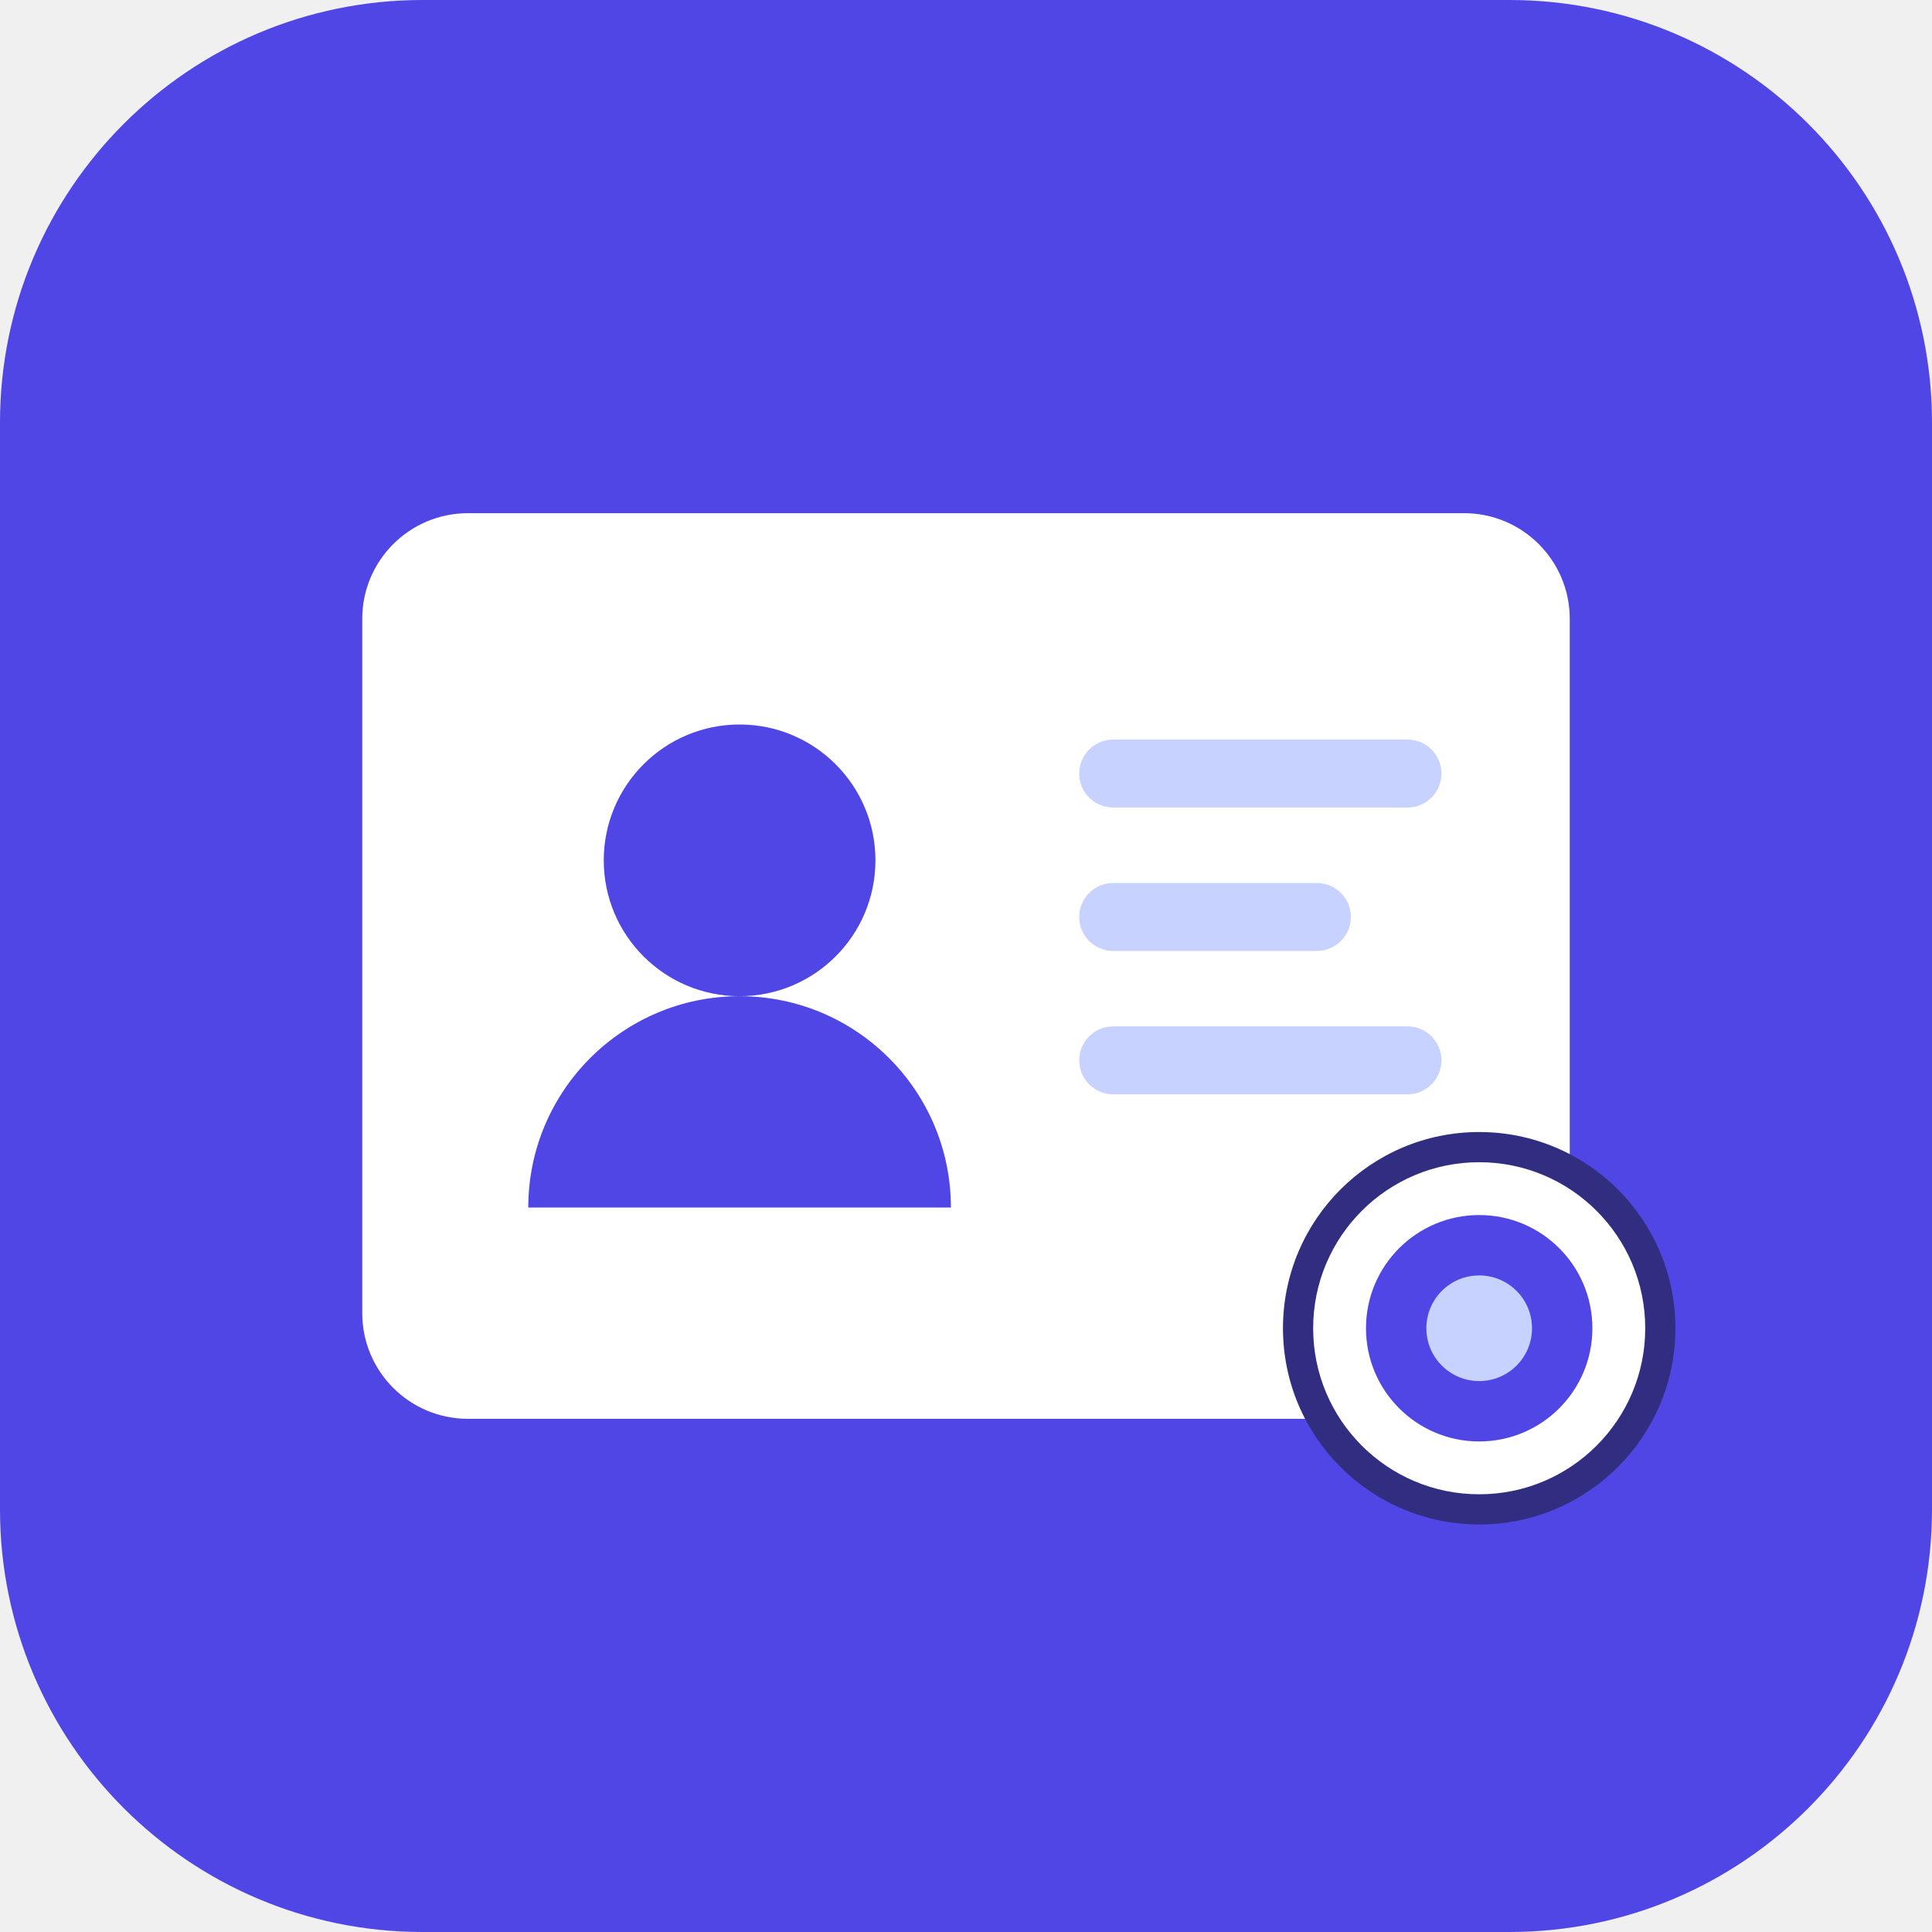
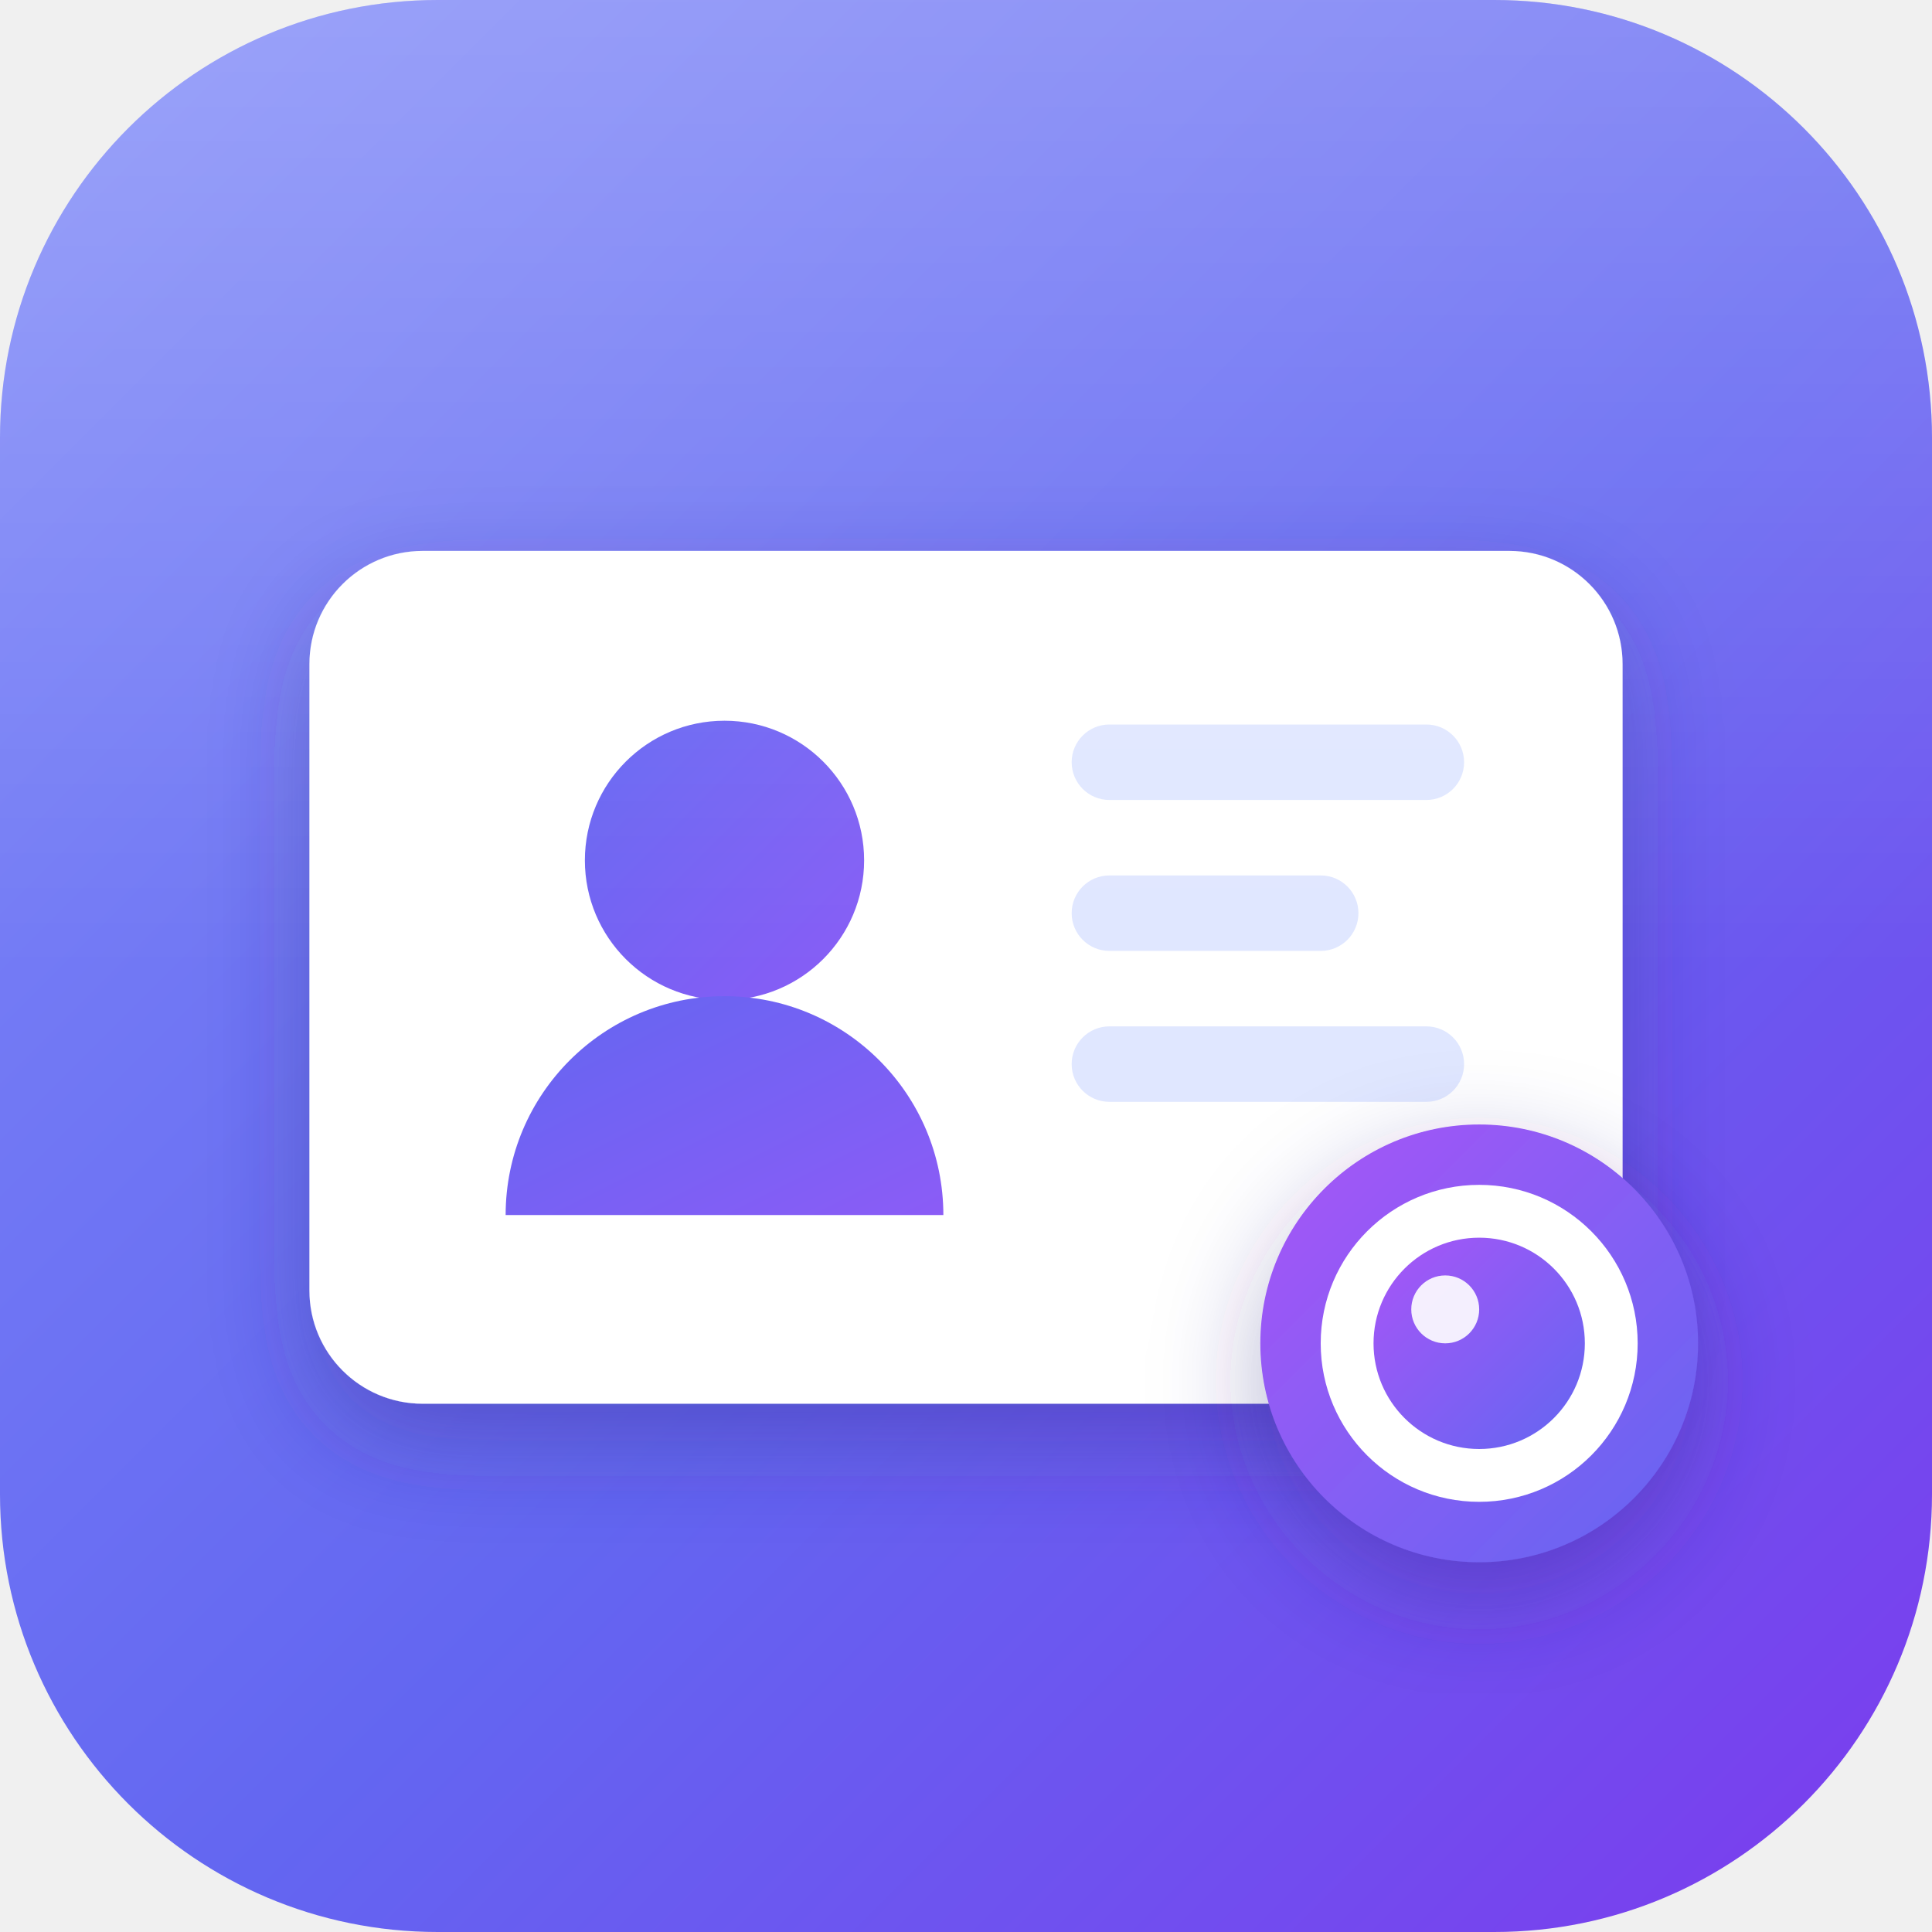
<svg xmlns="http://www.w3.org/2000/svg" width="512" height="512" viewBox="0 0 512 512">
-   <rect width="512" height="512" rx="112" fill="#4f46e5" />
-   <rect x="96" y="136" width="320" height="240" rx="28" fill="#ffffff" />
-   <circle cx="196" cy="228" r="36" fill="#4f46e5" />
-   <path d="M 140 320 A 56 56 0 0 1 252 320 Z" fill="#4f46e5" />
-   <rect x="286" y="196" width="96" height="18" rx="9" fill="#c7d2fe" />
-   <rect x="286" y="234" width="72" height="18" rx="9" fill="#c7d2fe" />
-   <rect x="286" y="272" width="96" height="18" rx="9" fill="#c7d2fe" />
-   <circle cx="392" cy="352" r="52" fill="#312e81" />
-   <circle cx="392" cy="352" r="44" fill="#ffffff" />
-   <circle cx="392" cy="352" r="30" fill="#4f46e5" />
-   <circle cx="392" cy="352" r="14" fill="#c7d2fe" />
+   <defs>
+     <linearGradient id="bg" x1="0" y1="0" x2="1" y2="1">
+       <stop offset="0" stop-color="#818cf8" />
+       <stop offset="0.55" stop-color="#6366f1" />
+       <stop offset="1" stop-color="#7c3aed" />
+     </linearGradient>
+     <linearGradient id="person" x1="0" y1="0" x2="1" y2="1">
+       <stop offset="0" stop-color="#6366f1" />
+       <stop offset="1" stop-color="#8b5cf6" />
+     </linearGradient>
+     <linearGradient id="lens" x1="0" y1="0" x2="1" y2="1">
+       <stop offset="0" stop-color="#a855f7" />
+       <stop offset="1" stop-color="#6366f1" />
+     </linearGradient>
+     <linearGradient id="gloss" x1="0" y1="0" x2="0" y2="1">
+       <stop offset="0" stop-color="#ffffff" stop-opacity="0.22" />
+       <stop offset="0.5" stop-color="#ffffff" stop-opacity="0" />
+     </linearGradient>
+     <filter id="ds" x="-30%" y="-30%" width="160%" height="160%">
+       <feDropShadow dx="0" dy="10" stdDeviation="14" flood-color="#312e81" flood-opacity="0.35" />
+     </filter>
+   </defs>
+   <rect width="512" height="512" rx="116" fill="url(#bg)" />
+   <g filter="url(#ds)">
+     <rect x="82" y="146" width="348" height="226" rx="30" fill="#ffffff" />
+   </g>
+   <circle cx="192" cy="228" r="37" fill="url(#person)" />
+   <path d="M 134 322 A 58 58 0 0 1 250 322 Z" fill="url(#person)" />
+   <rect x="284" y="192" width="104" height="20" rx="10" fill="#e0e7ff" />
+   <rect x="284" y="232" width="76" height="20" rx="10" fill="#e0e7ff" />
+   <rect x="284" y="272" width="104" height="20" rx="10" fill="#e0e7ff" />
+   <g filter="url(#ds)">
+     <circle cx="392" cy="356" r="58" fill="url(#lens)" />
+   </g>
+   <circle cx="392" cy="356" r="42" fill="#ffffff" />
+   <circle cx="392" cy="356" r="28" fill="url(#lens)" />
+   <circle cx="383" cy="347" r="9" fill="#ffffff" opacity="0.9" />
+   <rect width="512" height="512" rx="116" fill="url(#gloss)" />
</svg>
